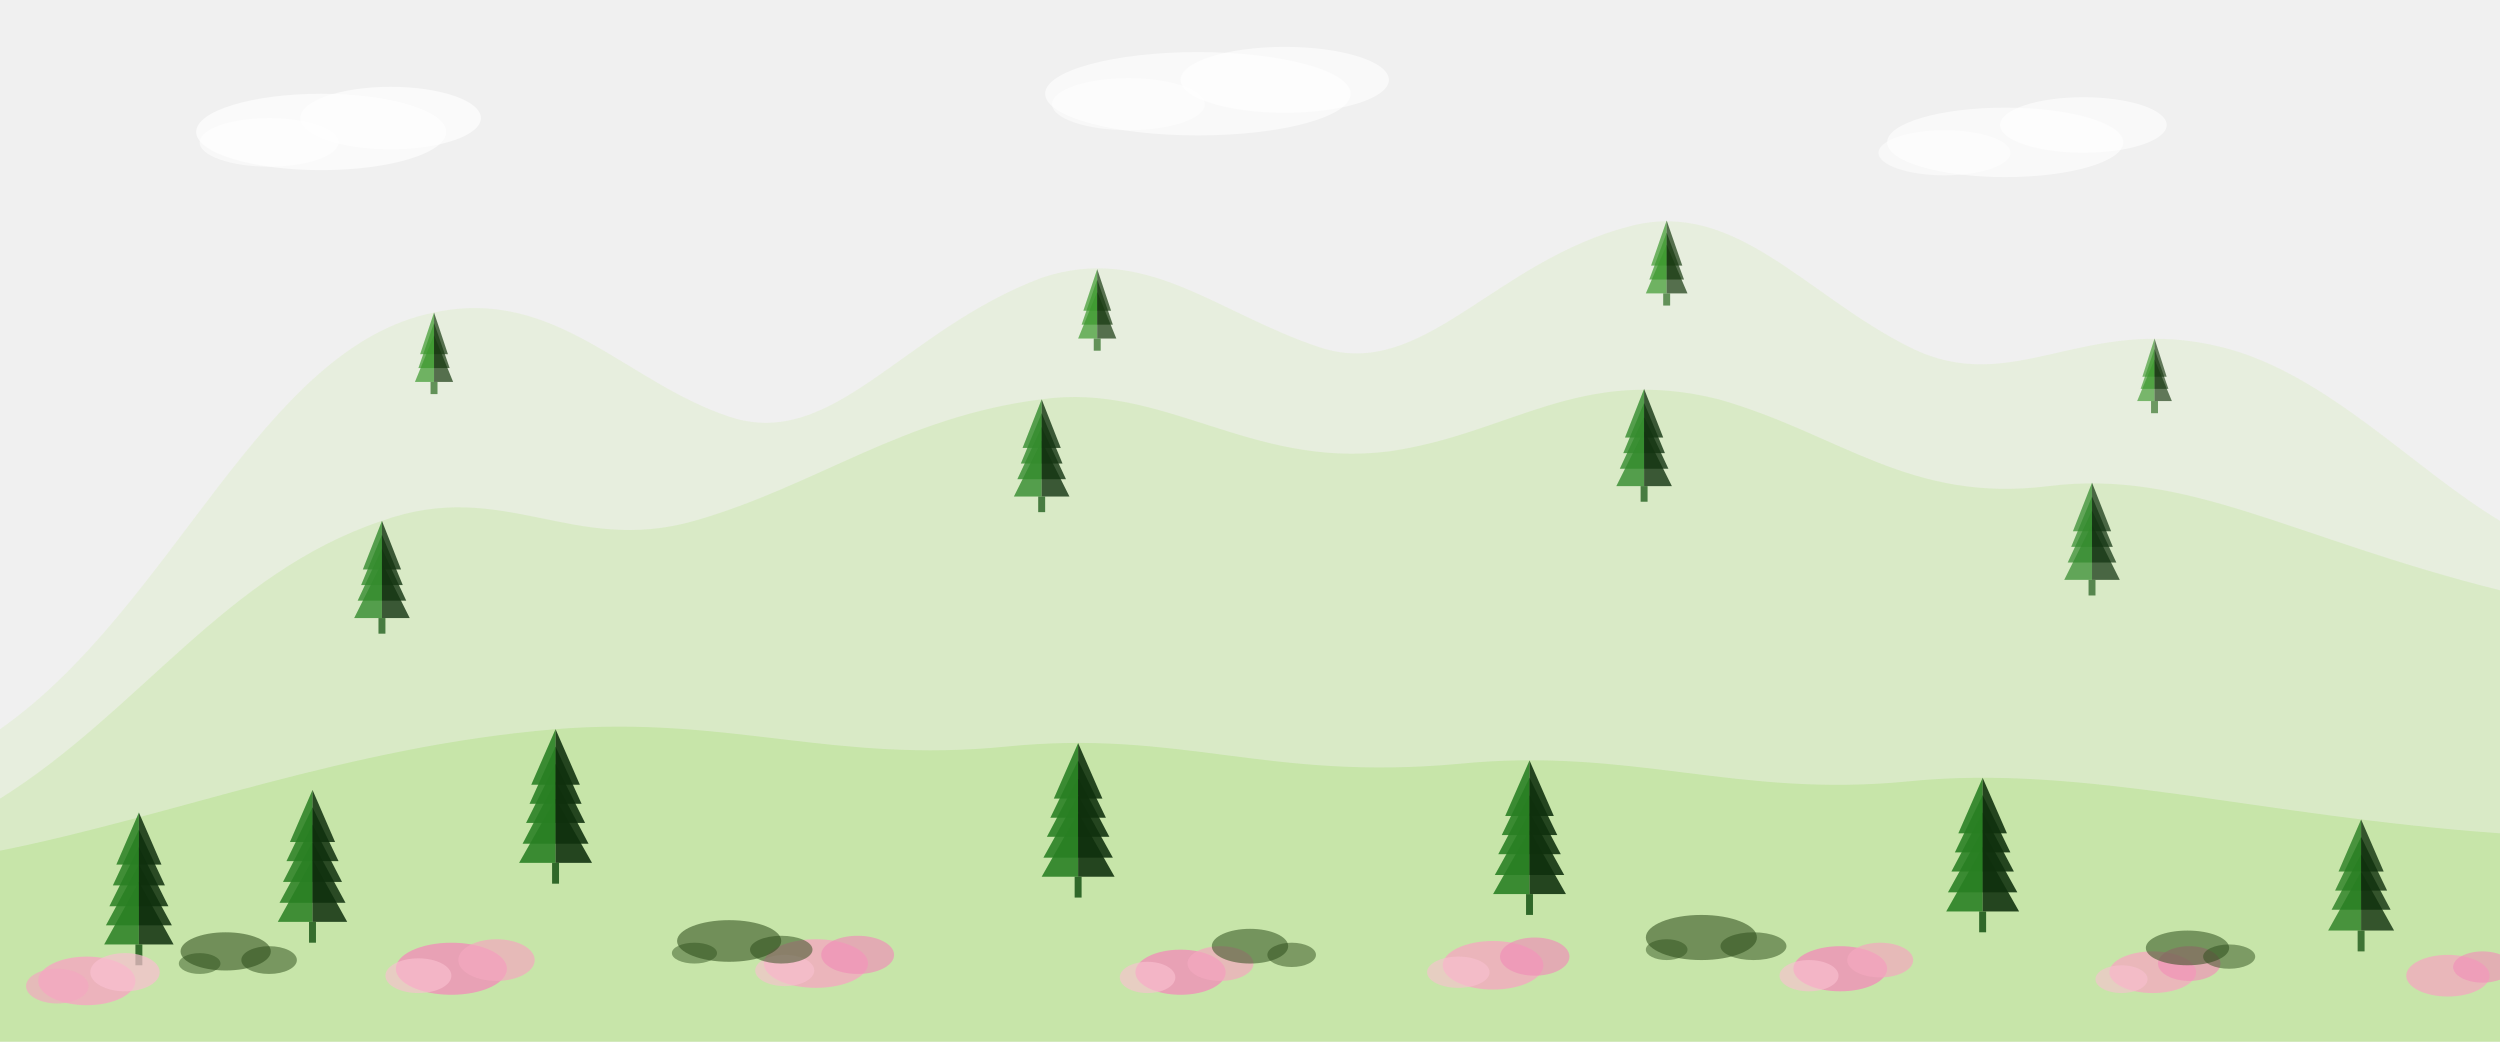
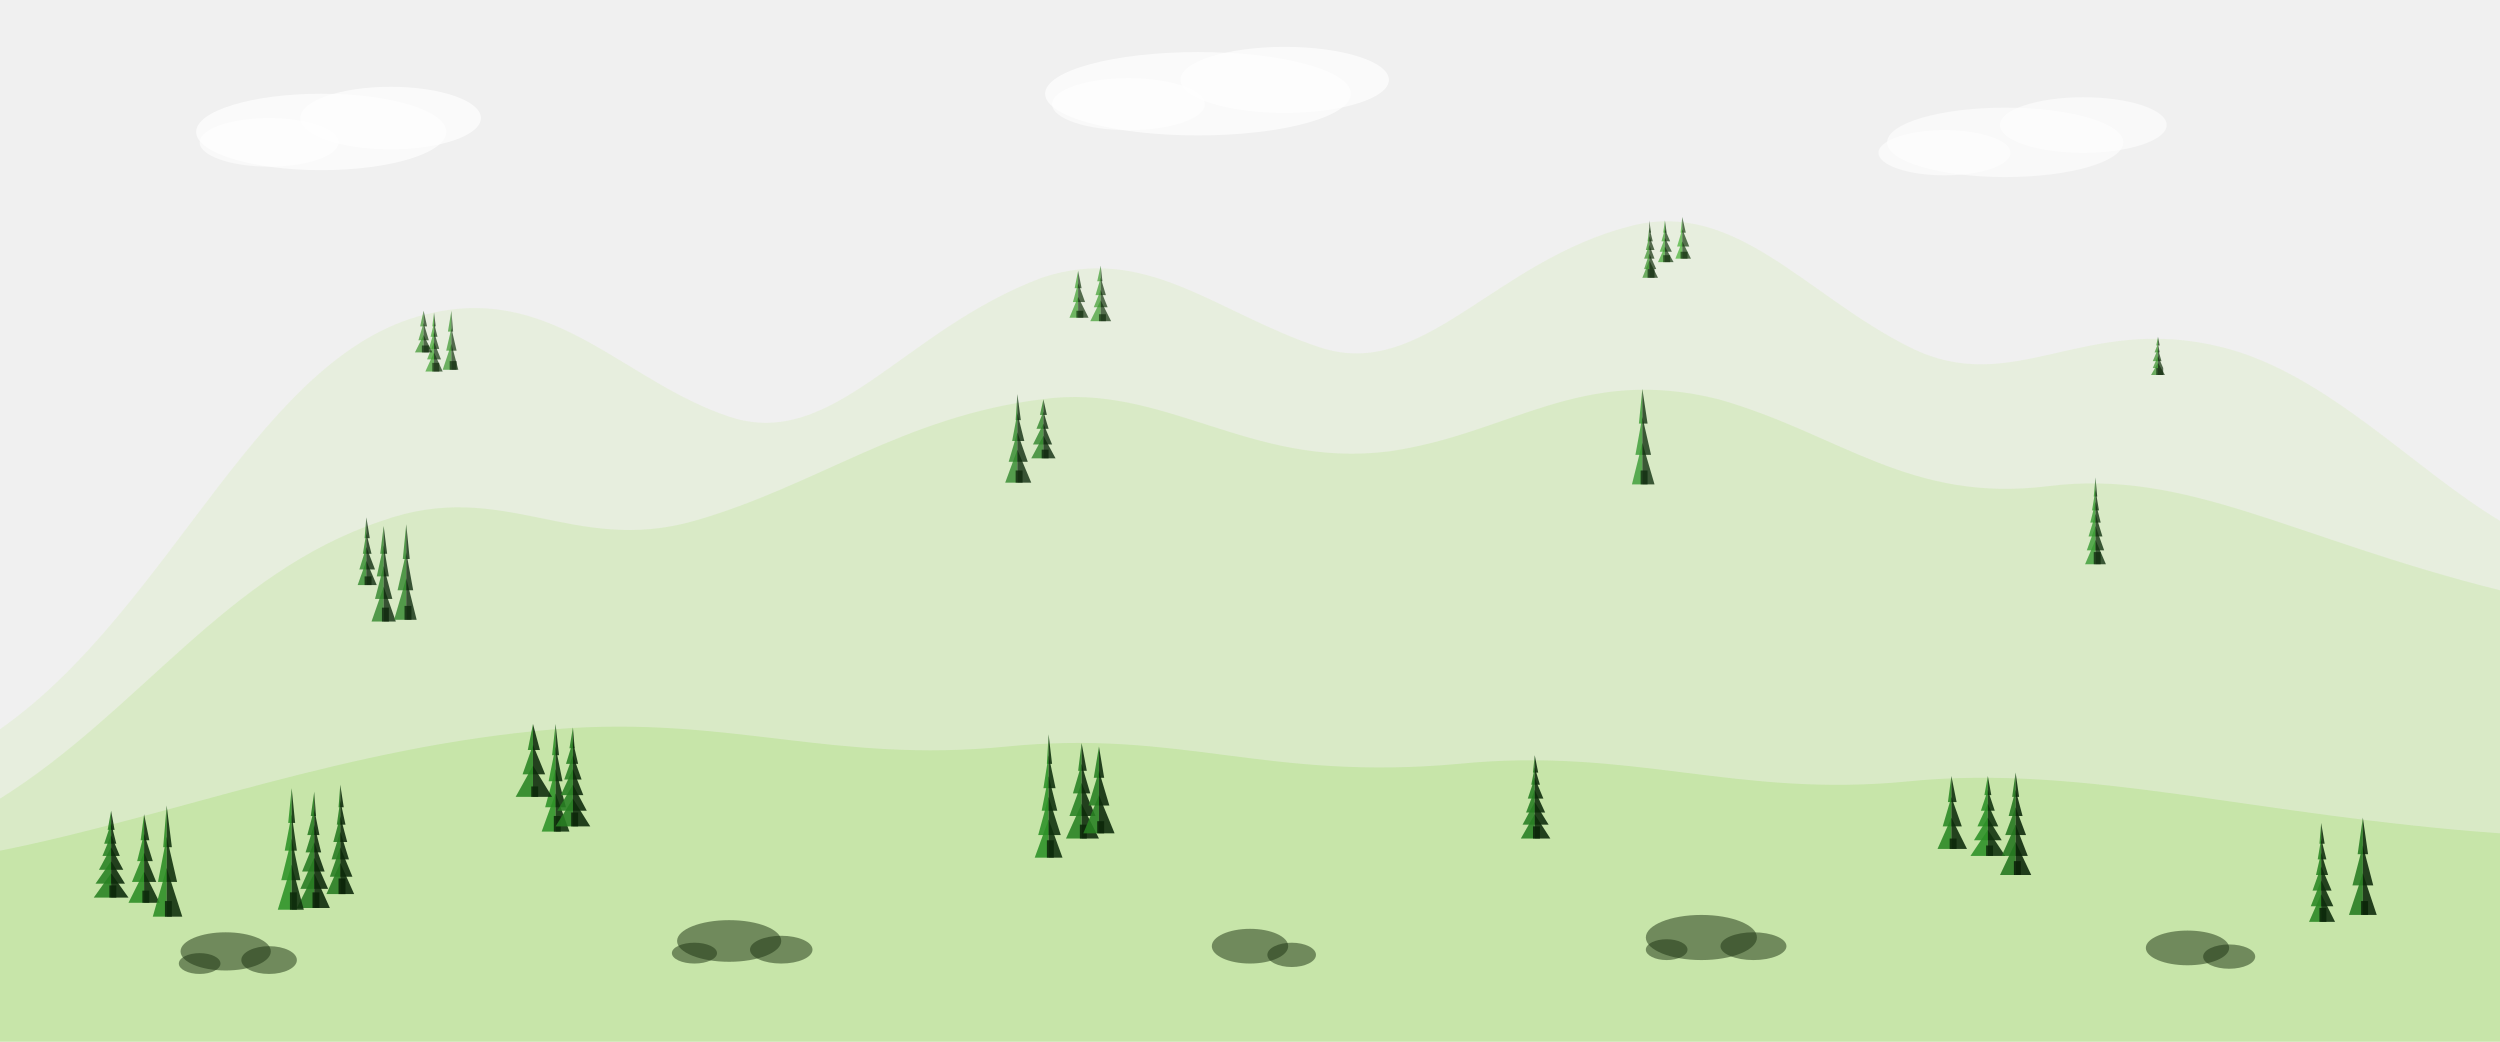
<svg xmlns="http://www.w3.org/2000/svg" viewBox="0 0 1440 600" preserveAspectRatio="xMidYMax slice">
-   <ellipse cx="185" cy="76" rx="72" ry="22" fill="white" fill-opacity="0.65" />
-   <ellipse cx="225" cy="68" rx="52" ry="18" fill="white" fill-opacity="0.65" />
-   <ellipse cx="155" cy="82" rx="40" ry="14" fill="white" fill-opacity="0.55" />
-   <ellipse cx="690" cy="54" rx="88" ry="24" fill="white" fill-opacity="0.60" />
-   <ellipse cx="740" cy="46" rx="60" ry="19" fill="white" fill-opacity="0.60" />
-   <ellipse cx="650" cy="60" rx="44" ry="15" fill="white" fill-opacity="0.50" />
-   <ellipse cx="1155" cy="82" rx="68" ry="20" fill="white" fill-opacity="0.62" />
-   <ellipse cx="1200" cy="72" rx="48" ry="16" fill="white" fill-opacity="0.62" />
-   <ellipse cx="1120" cy="88" rx="38" ry="13" fill="white" fill-opacity="0.50" />
-   <path fill="#c8e8a0" fill-opacity="0.22" d="M0,420 C100,350 150,200 250,180 C320,165 360,220 420,240        C480,260 520,190 600,160 C660,140 700,180 760,200        C820,220 860,150 940,130 C1000,115 1040,170 1100,200        C1160,230 1200,180 1280,200 C1340,215 1390,270 1440,300        L1440,600 L0,600 Z" />
-   <g fill="#2a6a20" fill-opacity="0.70">
-     <polygon points="250,180 250,204 242,204" fill="#3c992e" fill-opacity="0.70" />
-     <polygon points="250,180 250,204 258,204" fill="#173a11" fill-opacity="0.70" />
-     <polygon points="250,186 250,212 241,212" fill="#3c992e" fill-opacity="0.70" />
-     <polygon points="250,186 250,212 259,212" fill="#173a11" fill-opacity="0.70" />
-     <polygon points="250,193 250,220 239,220" fill="#3c992e" fill-opacity="0.70" />
-     <polygon points="250,193 250,220 261,220" fill="#173a11" fill-opacity="0.70" />
-     <rect x="248" y="220" width="4" height="7" />
-   </g>
-   <g fill="#2a6a20" fill-opacity="0.70">
-     <polygon points="632,155 632,179 624,179" fill="#3c992e" fill-opacity="0.70" />
-     <polygon points="632,155 632,179 640,179" fill="#173a11" fill-opacity="0.70" />
-     <polygon points="632,161 632,187 623,187" fill="#3c992e" fill-opacity="0.70" />
-     <polygon points="632,161 632,187 641,187" fill="#173a11" fill-opacity="0.70" />
-     <polygon points="632,168 632,195 621,195" fill="#3c992e" fill-opacity="0.70" />
-     <polygon points="632,168 632,195 643,195" fill="#173a11" fill-opacity="0.70" />
-     <rect x="630" y="195" width="4" height="7" />
-   </g>
-   <g fill="#2a6a20" fill-opacity="0.70">
-     <polygon points="960,127 960,153 951,153" fill="#3c992e" fill-opacity="0.70" />
-     <polygon points="960,127 960,153 969,153" fill="#173a11" fill-opacity="0.70" />
-     <polygon points="960,134 960,161 950,161" fill="#3c992e" fill-opacity="0.70" />
-     <polygon points="960,134 960,161 970,161" fill="#173a11" fill-opacity="0.70" />
-     <polygon points="960,141 960,169 948,169" fill="#3c992e" fill-opacity="0.70" />
-     <polygon points="960,141 960,169 972,169" fill="#173a11" fill-opacity="0.70" />
-     <rect x="958" y="169" width="4" height="7" />
-   </g>
-   <g fill="#2a6a20" fill-opacity="0.65">
-     <polygon points="1241,195 1241,217 1234,217" fill="#3c992e" fill-opacity="0.65" />
-     <polygon points="1241,195 1241,217 1248,217" fill="#173a11" fill-opacity="0.65" />
-     <polygon points="1241,201 1241,224 1233,224" fill="#3c992e" fill-opacity="0.65" />
-     <polygon points="1241,201 1241,224 1249,224" fill="#173a11" fill-opacity="0.65" />
-     <polygon points="1241,207 1241,231 1231,231" fill="#3c992e" fill-opacity="0.65" />
-     <polygon points="1241,207 1241,231 1251,231" fill="#173a11" fill-opacity="0.65" />
-     <rect x="1239" y="231" width="4" height="7" />
-   </g>
-   <path fill="#b0e080" fill-opacity="0.25" d="M0,460 C80,410 130,330 220,300 C290,275 330,320 400,300        C470,280 520,240 600,230 C670,220 720,270 800,260        C870,250 910,210 990,230 C1060,250 1100,290 1180,280        C1260,270 1320,310 1440,340        L1440,600 L0,600 Z" />
-   <g fill="#246020" fill-opacity="0.80">
-     <polygon points="220,300 220,328 209,328" fill="#348b2e" fill-opacity="0.80" />
-     <polygon points="220,300 220,328 231,328" fill="#133411" fill-opacity="0.80" />
-     <polygon points="220,308 220,337 208,337" fill="#348b2e" fill-opacity="0.80" />
-     <polygon points="220,308 220,337 232,337" fill="#133411" fill-opacity="0.80" />
-     <polygon points="220,316 220,346 206,346" fill="#348b2e" fill-opacity="0.80" />
-     <polygon points="220,316 220,346 234,346" fill="#133411" fill-opacity="0.80" />
-     <polygon points="220,324 220,356 204,356" fill="#348b2e" fill-opacity="0.80" />
-     <polygon points="220,324 220,356 236,356" fill="#133411" fill-opacity="0.80" />
-     <rect x="218" y="356" width="4" height="9" />
-   </g>
-   <g fill="#246020" fill-opacity="0.80">
-     <polygon points="600,230 600,258 589,258" fill="#348b2e" fill-opacity="0.80" />
-     <polygon points="600,230 600,258 611,258" fill="#133411" fill-opacity="0.80" />
-     <polygon points="600,238 600,267 588,267" fill="#348b2e" fill-opacity="0.80" />
-     <polygon points="600,238 600,267 612,267" fill="#133411" fill-opacity="0.80" />
-     <polygon points="600,246 600,276 586,276" fill="#348b2e" fill-opacity="0.80" />
-     <polygon points="600,246 600,276 614,276" fill="#133411" fill-opacity="0.80" />
-     <polygon points="600,254 600,286 584,286" fill="#348b2e" fill-opacity="0.80" />
-     <polygon points="600,254 600,286 616,286" fill="#133411" fill-opacity="0.80" />
-     <rect x="598" y="286" width="4" height="9" />
-   </g>
-   <g fill="#246020" fill-opacity="0.80">
-     <polygon points="947,224 947,252 936,252" fill="#348b2e" fill-opacity="0.80" />
-     <polygon points="947,224 947,252 958,252" fill="#133411" fill-opacity="0.80" />
-     <polygon points="947,232 947,261 935,261" fill="#348b2e" fill-opacity="0.80" />
-     <polygon points="947,232 947,261 959,261" fill="#133411" fill-opacity="0.80" />
-     <polygon points="947,240 947,270 933,270" fill="#348b2e" fill-opacity="0.80" />
-     <polygon points="947,240 947,270 961,270" fill="#133411" fill-opacity="0.80" />
-     <polygon points="947,248 947,280 931,280" fill="#348b2e" fill-opacity="0.80" />
-     <polygon points="947,248 947,280 963,280" fill="#133411" fill-opacity="0.80" />
-     <rect x="945" y="280" width="4" height="9" />
-   </g>
-   <g fill="#246020" fill-opacity="0.72">
-     <polygon points="1205,278 1205,306 1194,306" fill="#348b2e" fill-opacity="0.72" />
-     <polygon points="1205,278 1205,306 1216,306" fill="#133411" fill-opacity="0.72" />
-     <polygon points="1205,286 1205,315 1193,315" fill="#348b2e" fill-opacity="0.72" />
-     <polygon points="1205,286 1205,315 1217,315" fill="#133411" fill-opacity="0.72" />
-     <polygon points="1205,294 1205,324 1191,324" fill="#348b2e" fill-opacity="0.72" />
-     <polygon points="1205,294 1205,324 1219,324" fill="#133411" fill-opacity="0.72" />
-     <polygon points="1205,302 1205,334 1189,334" fill="#348b2e" fill-opacity="0.72" />
-     <polygon points="1205,302 1205,334 1221,334" fill="#133411" fill-opacity="0.72" />
-     <rect x="1203" y="334" width="4" height="9" />
-   </g>
-   <path fill="#98d860" fill-opacity="0.28" d="M0,490 C100,470 200,430 320,420 C420,412 480,440 580,430        C680,420 730,450 840,440 C940,430 1000,460 1100,450        C1200,440 1300,470 1440,480        L1440,600 L0,600 Z" />
-   <g fill="#1c5818" fill-opacity="0.88">
-     <polygon points="320,420 320,452 306,452" fill="#287f22" fill-opacity="0.88" />
-     <polygon points="320,420 320,452 334,452" fill="#0f300d" fill-opacity="0.88" />
-     <polygon points="320,430 320,463 305,463" fill="#287f22" fill-opacity="0.88" />
-     <polygon points="320,430 320,463 335,463" fill="#0f300d" fill-opacity="0.88" />
-     <polygon points="320,440 320,474 303,474" fill="#287f22" fill-opacity="0.88" />
-     <polygon points="320,440 320,474 337,474" fill="#0f300d" fill-opacity="0.88" />
-     <polygon points="320,450 320,486 301,486" fill="#287f22" fill-opacity="0.88" />
-     <polygon points="320,450 320,486 339,486" fill="#0f300d" fill-opacity="0.88" />
-     <polygon points="320,460 320,497 299,497" fill="#287f22" fill-opacity="0.88" />
-     <polygon points="320,460 320,497 341,497" fill="#0f300d" fill-opacity="0.88" />
-     <rect x="318" y="497" width="4" height="12" />
-   </g>
-   <g fill="#1c5818" fill-opacity="0.85">
-     <polygon points="80,468 80,498 67,498" fill="#287f22" fill-opacity="0.85" />
-     <polygon points="80,468 80,498 93,498" fill="#0f300d" fill-opacity="0.85" />
-     <polygon points="80,478 80,510 65,510" fill="#287f22" fill-opacity="0.85" />
-     <polygon points="80,478 80,510 95,510" fill="#0f300d" fill-opacity="0.85" />
-     <polygon points="80,488 80,522 63,522" fill="#287f22" fill-opacity="0.85" />
-     <polygon points="80,488 80,522 97,522" fill="#0f300d" fill-opacity="0.85" />
-     <polygon points="80,498 80,533 61,533" fill="#287f22" fill-opacity="0.85" />
-     <polygon points="80,498 80,533 99,533" fill="#0f300d" fill-opacity="0.85" />
-     <polygon points="80,508 80,544 60,544" fill="#287f22" fill-opacity="0.85" />
-     <polygon points="80,508 80,544 100,544" fill="#0f300d" fill-opacity="0.85" />
-     <rect x="78" y="544" width="4" height="12" />
-   </g>
-   <g fill="#1c5818" fill-opacity="0.85">
-     <polygon points="180,455 180,485 167,485" fill="#287f22" fill-opacity="0.85" />
-     <polygon points="180,455 180,485 193,485" fill="#0f300d" fill-opacity="0.85" />
-     <polygon points="180,465 180,496 165,496" fill="#287f22" fill-opacity="0.85" />
-     <polygon points="180,465 180,496 195,496" fill="#0f300d" fill-opacity="0.85" />
-     <polygon points="180,475 180,508 163,508" fill="#287f22" fill-opacity="0.85" />
-     <polygon points="180,475 180,508 197,508" fill="#0f300d" fill-opacity="0.85" />
-     <polygon points="180,485 180,520 161,520" fill="#287f22" fill-opacity="0.85" />
-     <polygon points="180,485 180,520 199,520" fill="#0f300d" fill-opacity="0.85" />
-     <polygon points="180,495 180,531 160,531" fill="#287f22" fill-opacity="0.85" />
-     <polygon points="180,495 180,531 200,531" fill="#0f300d" fill-opacity="0.85" />
-     <rect x="178" y="531" width="4" height="12" />
-   </g>
-   <g fill="#1c5818" fill-opacity="0.88">
-     <polygon points="621,428 621,460 607,460" fill="#287f22" fill-opacity="0.88" />
-     <polygon points="621,428 621,460 635,460" fill="#0f300d" fill-opacity="0.88" />
-     <polygon points="621,438 621,471 605,471" fill="#287f22" fill-opacity="0.88" />
-     <polygon points="621,438 621,471 637,471" fill="#0f300d" fill-opacity="0.88" />
-     <polygon points="621,448 621,482 603,482" fill="#287f22" fill-opacity="0.88" />
-     <polygon points="621,448 621,482 639,482" fill="#0f300d" fill-opacity="0.88" />
-     <polygon points="621,458 621,494 601,494" fill="#287f22" fill-opacity="0.88" />
-     <polygon points="621,458 621,494 641,494" fill="#0f300d" fill-opacity="0.88" />
-     <polygon points="621,468 621,505 600,505" fill="#287f22" fill-opacity="0.88" />
-     <polygon points="621,468 621,505 642,505" fill="#0f300d" fill-opacity="0.88" />
-     <rect x="619" y="505" width="4" height="12" />
-   </g>
-   <g fill="#1c5818" fill-opacity="0.88">
-     <polygon points="881,438 881,470 867,470" fill="#287f22" fill-opacity="0.88" />
-     <polygon points="881,438 881,470 895,470" fill="#0f300d" fill-opacity="0.88" />
-     <polygon points="881,448 881,481 865,481" fill="#287f22" fill-opacity="0.88" />
-     <polygon points="881,448 881,481 897,481" fill="#0f300d" fill-opacity="0.88" />
-     <polygon points="881,458 881,492 863,492" fill="#287f22" fill-opacity="0.88" />
-     <polygon points="881,458 881,492 899,492" fill="#0f300d" fill-opacity="0.88" />
-     <polygon points="881,468 881,504 861,504" fill="#287f22" fill-opacity="0.88" />
-     <polygon points="881,468 881,504 901,504" fill="#0f300d" fill-opacity="0.88" />
-     <polygon points="881,478 881,515 860,515" fill="#287f22" fill-opacity="0.88" />
-     <polygon points="881,478 881,515 902,515" fill="#0f300d" fill-opacity="0.88" />
-     <rect x="879" y="515" width="4" height="12" />
-   </g>
-   <g fill="#1c5818" fill-opacity="0.88">
-     <polygon points="1142,448 1142,480 1128,480" fill="#287f22" fill-opacity="0.88" />
-     <polygon points="1142,448 1142,480 1156,480" fill="#0f300d" fill-opacity="0.88" />
-     <polygon points="1142,458 1142,491 1126,491" fill="#287f22" fill-opacity="0.88" />
-     <polygon points="1142,458 1142,491 1158,491" fill="#0f300d" fill-opacity="0.88" />
-     <polygon points="1142,468 1142,502 1124,502" fill="#287f22" fill-opacity="0.88" />
-     <polygon points="1142,468 1142,502 1160,502" fill="#0f300d" fill-opacity="0.88" />
-     <polygon points="1142,478 1142,514 1122,514" fill="#287f22" fill-opacity="0.88" />
-     <polygon points="1142,478 1142,514 1162,514" fill="#0f300d" fill-opacity="0.88" />
-     <polygon points="1142,488 1142,525 1121,525" fill="#287f22" fill-opacity="0.88" />
-     <polygon points="1142,488 1142,525 1163,525" fill="#0f300d" fill-opacity="0.88" />
-     <rect x="1140" y="525" width="4" height="12" />
-   </g>
-   <g fill="#1c5818" fill-opacity="0.80">
-     <polygon points="1360,472 1360,502 1347,502" fill="#287f22" fill-opacity="0.80" />
-     <polygon points="1360,472 1360,502 1373,502" fill="#0f300d" fill-opacity="0.80" />
-     <polygon points="1360,482 1360,513 1345,513" fill="#287f22" fill-opacity="0.80" />
-     <polygon points="1360,482 1360,513 1375,513" fill="#0f300d" fill-opacity="0.80" />
-     <polygon points="1360,492 1360,524 1343,524" fill="#287f22" fill-opacity="0.80" />
-     <polygon points="1360,492 1360,524 1377,524" fill="#0f300d" fill-opacity="0.80" />
-     <polygon points="1360,502 1360,536 1341,536" fill="#287f22" fill-opacity="0.80" />
-     <polygon points="1360,502 1360,536 1379,536" fill="#0f300d" fill-opacity="0.80" />
-     <rect x="1358" y="536" width="4" height="12" />
-   </g>
-   <ellipse cx="50" cy="565" rx="28" ry="14" fill="#f4a8c0" fill-opacity="0.82" />
-   <ellipse cx="72" cy="560" rx="20" ry="11" fill="#f9c0d0" fill-opacity="0.72" />
-   <ellipse cx="33" cy="568" rx="18" ry="10" fill="#f4a8c0" fill-opacity="0.68" />
-   <ellipse cx="260" cy="558" rx="32" ry="15" fill="#f090b8" fill-opacity="0.80" />
-   <ellipse cx="286" cy="553" rx="22" ry="12" fill="#f4a8c0" fill-opacity="0.70" />
-   <ellipse cx="241" cy="562" rx="19" ry="10" fill="#f9c0d0" fill-opacity="0.65" />
-   <ellipse cx="470" cy="555" rx="30" ry="14" fill="#f4a8c0" fill-opacity="0.78" />
-   <ellipse cx="494" cy="550" rx="21" ry="11" fill="#f090b8" fill-opacity="0.68" />
-   <ellipse cx="452" cy="559" rx="17" ry="9" fill="#f9c0d0" fill-opacity="0.62" />
-   <ellipse cx="680" cy="560" rx="26" ry="13" fill="#f090b8" fill-opacity="0.80" />
-   <ellipse cx="703" cy="555" rx="19" ry="10" fill="#f4a8c0" fill-opacity="0.70" />
-   <ellipse cx="661" cy="563" rx="16" ry="9" fill="#f9c0d0" fill-opacity="0.64" />
-   <ellipse cx="860" cy="556" rx="29" ry="14" fill="#f4a8c0" fill-opacity="0.78" />
-   <ellipse cx="884" cy="551" rx="20" ry="11" fill="#f090b8" fill-opacity="0.68" />
-   <ellipse cx="840" cy="560" rx="18" ry="9" fill="#f9c0d0" fill-opacity="0.62" />
-   <ellipse cx="1060" cy="558" rx="27" ry="13" fill="#f090b8" fill-opacity="0.80" />
-   <ellipse cx="1083" cy="553" rx="19" ry="10" fill="#f4a8c0" fill-opacity="0.70" />
-   <ellipse cx="1042" cy="562" rx="17" ry="9" fill="#f9c0d0" fill-opacity="0.64" />
-   <ellipse cx="1240" cy="560" rx="25" ry="12" fill="#f4a8c0" fill-opacity="0.76" />
-   <ellipse cx="1261" cy="555" rx="18" ry="10" fill="#f090b8" fill-opacity="0.66" />
-   <ellipse cx="1222" cy="564" rx="15" ry="8" fill="#f9c0d0" fill-opacity="0.60" />
-   <ellipse cx="1410" cy="562" rx="24" ry="12" fill="#f4a8c0" fill-opacity="0.74" />
-   <ellipse cx="1430" cy="557" rx="17" ry="9" fill="#f090b8" fill-opacity="0.64" />
-   <ellipse cx="130" cy="548" rx="26" ry="11" fill="#2a4a18" fill-opacity="0.55" />
-   <ellipse cx="155" cy="553" rx="16" ry="8" fill="#2a4a18" fill-opacity="0.50" />
-   <ellipse cx="115" cy="555" rx="12" ry="6" fill="#2a4a18" fill-opacity="0.45" />
-   <ellipse cx="420" cy="542" rx="30" ry="12" fill="#2a4a18" fill-opacity="0.55" />
-   <ellipse cx="450" cy="547" rx="18" ry="8" fill="#2a4a18" fill-opacity="0.50" />
-   <ellipse cx="400" cy="549" rx="13" ry="6" fill="#2a4a18" fill-opacity="0.45" />
-   <ellipse cx="720" cy="545" rx="22" ry="10" fill="#2a4a18" fill-opacity="0.52" />
-   <ellipse cx="744" cy="550" rx="14" ry="7" fill="#2a4a18" fill-opacity="0.48" />
-   <ellipse cx="980" cy="540" rx="32" ry="13" fill="#2a4a18" fill-opacity="0.55" />
-   <ellipse cx="1010" cy="545" rx="19" ry="8" fill="#2a4a18" fill-opacity="0.50" />
-   <ellipse cx="960" cy="547" rx="12" ry="6" fill="#2a4a18" fill-opacity="0.45" />
-   <ellipse cx="1260" cy="546" rx="24" ry="10" fill="#2a4a18" fill-opacity="0.52" />
-   <ellipse cx="1284" cy="551" rx="15" ry="7" fill="#2a4a18" fill-opacity="0.47" />
+   <ellipse cx="185" cy="76" rx="72" ry="22" fill="white" fill-opacity="0.68" />
+   <ellipse cx="225" cy="68" rx="52" ry="18" fill="white" fill-opacity="0.68" />
+   <ellipse cx="155" cy="82" rx="40" ry="14" fill="white" fill-opacity="0.58" />
+   <ellipse cx="690" cy="54" rx="88" ry="24" fill="white" fill-opacity="0.68" />
+   <ellipse cx="740" cy="46" rx="60" ry="19" fill="white" fill-opacity="0.68" />
+   <ellipse cx="650" cy="60" rx="44" ry="15" fill="white" fill-opacity="0.58" />
+   <ellipse cx="1155" cy="82" rx="68" ry="20" fill="white" fill-opacity="0.58" />
+   <ellipse cx="1200" cy="72" rx="48" ry="16" fill="white" fill-opacity="0.58" />
+   <ellipse cx="1120" cy="88" rx="38" ry="13" fill="white" fill-opacity="0.58" />
+   <path fill="#c8e8a0" fill-opacity="0.22" d="M0,420 C100,350 150,200 250,180 C320,165 360,220 420,240 C480,260 520,190 600,160 C660,140 700,180 760,200 C820,220 860,150 940,130 C1000,115 1040,170 1100,200 C1160,230 1200,180 1280,200 C1340,215 1390,270 1440,300 L1440,600 L0,600 Z" />
+   <g fill="#2b6c20" fill-opacity="0.70">
+     <polygon points="250,180 250,188 249,188" fill="#40a230" fill-opacity="0.70" />
+     <polygon points="250,180 250,188 251,188" fill="#153610" fill-opacity="0.70" />
+     <polygon points="250,186 250,194 248,194" fill="#40a230" fill-opacity="0.70" />
+     <polygon points="250,186 250,194 252,194" fill="#153610" fill-opacity="0.70" />
+     <polygon points="250,191 250,201 247,201" fill="#40a230" fill-opacity="0.70" />
+     <polygon points="250,191 250,201 253,201" fill="#153610" fill-opacity="0.70" />
+     <polygon points="250,197 250,207 246,207" fill="#40a230" fill-opacity="0.70" />
+     <polygon points="250,197 250,207 254,207" fill="#153610" fill-opacity="0.70" />
+     <polygon points="250,203 250,214 245,214" fill="#40a230" fill-opacity="0.70" />
+     <polygon points="250,203 250,214 255,214" fill="#153610" fill-opacity="0.70" />
+     <rect x="249" y="209" width="4" height="5" fill="#13300e" fill-opacity="0.70" />
+   </g>
+   <g fill="#27621d" fill-opacity="0.70">
+     <polygon points="244,179 244,188 242,188" fill="#3a932b" fill-opacity="0.70" />
+     <polygon points="244,179 244,188 246,188" fill="#13310e" fill-opacity="0.70" />
+     <polygon points="244,186 244,196 241,196" fill="#3a932b" fill-opacity="0.70" />
+     <polygon points="244,186 244,196 247,196" fill="#13310e" fill-opacity="0.70" />
+     <polygon points="244,193 244,203 239,203" fill="#3a932b" fill-opacity="0.70" />
+     <polygon points="244,193 244,203 249,203" fill="#13310e" fill-opacity="0.70" />
+     <rect x="243" y="199" width="4" height="4" fill="#112c0d" fill-opacity="0.70" />
+   </g>
+   <g fill="#27641e" fill-opacity="0.70">
+     <polygon points="260,179 260,191 258,191" fill="#3a962d" fill-opacity="0.70" />
+     <polygon points="260,179 260,191 261,191" fill="#13320f" fill-opacity="0.70" />
+     <polygon points="260,189 260,202 257,202" fill="#3a962d" fill-opacity="0.70" />
+     <polygon points="260,189 260,202 263,202" fill="#13320f" fill-opacity="0.70" />
+     <polygon points="260,198 260,213 255,213" fill="#3a962d" fill-opacity="0.70" />
+     <polygon points="260,198 260,213 264,213" fill="#13320f" fill-opacity="0.70" />
+     <rect x="259" y="208" width="4" height="5" fill="#112d0d" fill-opacity="0.70" />
+   </g>
+   <g fill="#29681f" fill-opacity="0.70">
+     <polygon points="634,153 634,162 632,162" fill="#3d9c2e" fill-opacity="0.70" />
+     <polygon points="634,153 634,162 635,162" fill="#14340f" fill-opacity="0.70" />
+     <polygon points="634,160 634,170 631,170" fill="#3d9c2e" fill-opacity="0.70" />
+     <polygon points="634,160 634,170 637,170" fill="#14340f" fill-opacity="0.70" />
+     <polygon points="634,167 634,177 630,177" fill="#3d9c2e" fill-opacity="0.70" />
+     <polygon points="634,167 634,177 638,177" fill="#14340f" fill-opacity="0.70" />
+     <polygon points="634,173 634,185 628,185" fill="#3d9c2e" fill-opacity="0.70" />
+     <polygon points="634,173 634,185 640,185" fill="#14340f" fill-opacity="0.70" />
+     <rect x="633" y="181" width="4" height="4" fill="#122e0d" fill-opacity="0.70" />
+   </g>
+   <g fill="#29691f" fill-opacity="0.70">
+     <polygon points="621,156 621,166 619,166" fill="#3d9d2e" fill-opacity="0.70" />
+     <polygon points="621,156 621,166 623,166" fill="#14340f" fill-opacity="0.70" />
+     <polygon points="621,163 621,174 618,174" fill="#3d9d2e" fill-opacity="0.70" />
+     <polygon points="621,163 621,174 625,174" fill="#14340f" fill-opacity="0.70" />
+     <polygon points="621,171 621,183 616,183" fill="#3d9d2e" fill-opacity="0.70" />
+     <polygon points="621,171 621,183 627,183" fill="#14340f" fill-opacity="0.70" />
+     <rect x="620" y="179" width="4" height="4" fill="#122f0d" fill-opacity="0.70" />
+   </g>
+   <g fill="#2b6e21" fill-opacity="0.70">
+     <polygon points="959,127 959,134 958,134" fill="#40a531" fill-opacity="0.70" />
+     <polygon points="959,127 959,134 960,134" fill="#153710" fill-opacity="0.70" />
+     <polygon points="959,132 959,139 957,139" fill="#40a531" fill-opacity="0.70" />
+     <polygon points="959,132 959,139 962,139" fill="#153710" fill-opacity="0.70" />
+     <polygon points="959,137 959,145 956,145" fill="#40a531" fill-opacity="0.70" />
+     <polygon points="959,137 959,145 963,145" fill="#153710" fill-opacity="0.70" />
+     <polygon points="959,142 959,151 955,151" fill="#40a531" fill-opacity="0.70" />
+     <polygon points="959,142 959,151 964,151" fill="#153710" fill-opacity="0.70" />
+     <rect x="958" y="147" width="4" height="4" fill="#13310e" fill-opacity="0.70" />
+   </g>
+   <g fill="#26601d" fill-opacity="0.70">
+     <polygon points="950,127 950,134 950,134" fill="#39902b" fill-opacity="0.70" />
+     <polygon points="950,127 950,134 951,134" fill="#13300e" fill-opacity="0.70" />
+     <polygon points="950,131 950,139 949,139" fill="#39902b" fill-opacity="0.70" />
+     <polygon points="950,131 950,139 952,139" fill="#13300e" fill-opacity="0.70" />
+     <polygon points="950,136 950,144 948,144" fill="#39902b" fill-opacity="0.70" />
+     <polygon points="950,136 950,144 953,144" fill="#13300e" fill-opacity="0.70" />
+     <polygon points="950,141 950,149 947,149" fill="#39902b" fill-opacity="0.70" />
+     <polygon points="950,141 950,149 953,149" fill="#13300e" fill-opacity="0.70" />
+     <polygon points="950,146 950,155 947,155" fill="#39902b" fill-opacity="0.70" />
+     <polygon points="950,146 950,155 954,155" fill="#13300e" fill-opacity="0.70" />
+     <polygon points="950,150 950,160 946,160" fill="#39902b" fill-opacity="0.70" />
+     <polygon points="950,150 950,160 955,160" fill="#13300e" fill-opacity="0.70" />
+     <rect x="949" y="155" width="4" height="5" fill="#112b0d" fill-opacity="0.70" />
+   </g>
+   <g fill="#2e7623" fill-opacity="0.70">
+     <polygon points="969,125 969,134 968,134" fill="#45b134" fill-opacity="0.70" />
+     <polygon points="969,125 969,134 971,134" fill="#173b11" fill-opacity="0.70" />
+     <polygon points="969,132 969,142 966,142" fill="#45b134" fill-opacity="0.70" />
+     <polygon points="969,132 969,142 973,142" fill="#173b11" fill-opacity="0.70" />
+     <polygon points="969,139 969,149 965,149" fill="#45b134" fill-opacity="0.70" />
+     <polygon points="969,139 969,149 974,149" fill="#173b11" fill-opacity="0.70" />
+     <rect x="968" y="145" width="4" height="4" fill="#14350f" fill-opacity="0.70" />
+   </g>
+   <g fill="#255e1c" fill-opacity="0.70">
+     <polygon points="1243,194 1243,199 1242,199" fill="#378d2a" fill-opacity="0.70" />
+     <polygon points="1243,194 1243,199 1244,199" fill="#122f0e" fill-opacity="0.70" />
+     <polygon points="1243,198 1243,203 1241,203" fill="#378d2a" fill-opacity="0.70" />
+     <polygon points="1243,198 1243,203 1244,203" fill="#122f0e" fill-opacity="0.70" />
+     <polygon points="1243,201 1243,208 1240,208" fill="#378d2a" fill-opacity="0.70" />
+     <polygon points="1243,201 1243,208 1245,208" fill="#122f0e" fill-opacity="0.70" />
+     <polygon points="1243,205 1243,212 1240,212" fill="#378d2a" fill-opacity="0.70" />
+     <polygon points="1243,205 1243,212 1246,212" fill="#122f0e" fill-opacity="0.70" />
+     <polygon points="1243,209 1243,216 1239,216" fill="#378d2a" fill-opacity="0.70" />
+     <polygon points="1243,209 1243,216 1247,216" fill="#122f0e" fill-opacity="0.70" />
+     <rect x="1242" y="212" width="4" height="4" fill="#102a0c" fill-opacity="0.70" />
+   </g>
+   <path fill="#b0e080" fill-opacity="0.25" d="M0,460 C80,410 130,330 220,300 C290,275 330,320 400,300 C470,280 520,240 600,230 C670,220 720,270 800,260 C870,250 910,210 990,230 C1060,250 1100,290 1180,280 C1260,270 1320,310 1440,340 L1440,600 L0,600 Z" />
+   <g fill="#21581d" fill-opacity="0.80">
+     <polygon points="221,303 221,319 219,319" fill="#31842b" fill-opacity="0.80" />
+     <polygon points="221,303 221,319 223,319" fill="#102c0e" fill-opacity="0.80" />
+     <polygon points="221,314 221,332 217,332" fill="#31842b" fill-opacity="0.80" />
+     <polygon points="221,314 221,332 224,332" fill="#102c0e" fill-opacity="0.80" />
+     <polygon points="221,326 221,345 216,345" fill="#31842b" fill-opacity="0.80" />
+     <polygon points="221,326 221,345 226,345" fill="#102c0e" fill-opacity="0.80" />
+     <polygon points="221,338 221,358 214,358" fill="#31842b" fill-opacity="0.80" />
+     <polygon points="221,338 221,358 228,358" fill="#102c0e" fill-opacity="0.80" />
+     <rect x="220" y="350" width="4" height="8" fill="#0e270d" fill-opacity="0.80" />
+   </g>
+   <g fill="#225c1e" fill-opacity="0.80">
+     <polygon points="211,298 211,310 210,310" fill="#338a2d" fill-opacity="0.80" />
+     <polygon points="211,298 211,310 213,310" fill="#112e0f" fill-opacity="0.80" />
+     <polygon points="211,307 211,319 209,319" fill="#338a2d" fill-opacity="0.80" />
+     <polygon points="211,307 211,319 214,319" fill="#112e0f" fill-opacity="0.80" />
+     <polygon points="211,315 211,328 207,328" fill="#338a2d" fill-opacity="0.80" />
+     <polygon points="211,315 211,328 216,328" fill="#112e0f" fill-opacity="0.80" />
+     <polygon points="211,323 211,337 206,337" fill="#338a2d" fill-opacity="0.80" />
+     <polygon points="211,323 211,337 217,337" fill="#112e0f" fill-opacity="0.80" />
+     <rect x="210" y="332" width="4" height="5" fill="#0f290d" fill-opacity="0.80" />
+   </g>
+   <g fill="#21591d" fill-opacity="0.80">
+     <polygon points="234,302 234,322 232,322" fill="#31852b" fill-opacity="0.80" />
+     <polygon points="234,302 234,322 236,322" fill="#102c0e" fill-opacity="0.80" />
+     <polygon points="234,318 234,340 229,340" fill="#31852b" fill-opacity="0.80" />
+     <polygon points="234,318 234,340 238,340" fill="#102c0e" fill-opacity="0.80" />
+     <polygon points="234,333 234,357 227,357" fill="#31852b" fill-opacity="0.80" />
+     <polygon points="234,333 234,357 240,357" fill="#102c0e" fill-opacity="0.80" />
+     <rect x="233" y="349" width="4" height="8" fill="#0e280d" fill-opacity="0.80" />
+   </g>
+   <g fill="#21581d" fill-opacity="0.80">
+     <polygon points="601,230 601,239 599,239" fill="#31842b" fill-opacity="0.80" />
+     <polygon points="601,230 601,239 603,239" fill="#102c0e" fill-opacity="0.80" />
+     <polygon points="601,237 601,247 597,247" fill="#31842b" fill-opacity="0.80" />
+     <polygon points="601,237 601,247 604,247" fill="#102c0e" fill-opacity="0.80" />
+     <polygon points="601,244 601,256 595,256" fill="#31842b" fill-opacity="0.80" />
+     <polygon points="601,244 601,256 606,256" fill="#102c0e" fill-opacity="0.80" />
+     <polygon points="601,251 601,264 594,264" fill="#31842b" fill-opacity="0.80" />
+     <polygon points="601,251 601,264 608,264" fill="#102c0e" fill-opacity="0.80" />
+     <rect x="600" y="259" width="4" height="5" fill="#0e270d" fill-opacity="0.80" />
+   </g>
+   <g fill="#225b1e" fill-opacity="0.80">
+     <polygon points="586,227 586,242 585,242" fill="#33882d" fill-opacity="0.80" />
+     <polygon points="586,227 586,242 588,242" fill="#112d0f" fill-opacity="0.80" />
+     <polygon points="586,238 586,254 583,254" fill="#33882d" fill-opacity="0.80" />
+     <polygon points="586,238 586,254 590,254" fill="#112d0f" fill-opacity="0.80" />
+     <polygon points="586,249 586,266 581,266" fill="#33882d" fill-opacity="0.80" />
+     <polygon points="586,249 586,266 592,266" fill="#112d0f" fill-opacity="0.80" />
+     <polygon points="586,259 586,278 579,278" fill="#33882d" fill-opacity="0.80" />
+     <polygon points="586,259 586,278 594,278" fill="#112d0f" fill-opacity="0.80" />
+     <rect x="585" y="271" width="4" height="7" fill="#0f280d" fill-opacity="0.80" />
+   </g>
+   <g fill="#266722" fill-opacity="0.80">
+     <polygon points="946,224 946,244 944,244" fill="#399a33" fill-opacity="0.80" />
+     <polygon points="946,224 946,244 949,244" fill="#133311" fill-opacity="0.80" />
+     <polygon points="946,240 946,262 942,262" fill="#399a33" fill-opacity="0.80" />
+     <polygon points="946,240 946,262 951,262" fill="#133311" fill-opacity="0.80" />
+     <polygon points="946,255 946,279 940,279" fill="#399a33" fill-opacity="0.80" />
+     <polygon points="946,255 946,279 953,279" fill="#133311" fill-opacity="0.80" />
+     <rect x="945" y="271" width="4" height="8" fill="#112e0f" fill-opacity="0.80" />
+   </g>
+   <g fill="#266722" fill-opacity="0.80">
+     <polygon points="1207,275 1207,286 1206,286" fill="#399a33" fill-opacity="0.80" />
+     <polygon points="1207,275 1207,286 1208,286" fill="#133311" fill-opacity="0.80" />
+     <polygon points="1207,282 1207,294 1205,294" fill="#399a33" fill-opacity="0.80" />
+     <polygon points="1207,282 1207,294 1209,294" fill="#133311" fill-opacity="0.80" />
+     <polygon points="1207,289 1207,301 1204,301" fill="#399a33" fill-opacity="0.80" />
+     <polygon points="1207,289 1207,301 1210,301" fill="#133311" fill-opacity="0.80" />
+     <polygon points="1207,296 1207,309 1203,309" fill="#399a33" fill-opacity="0.80" />
+     <polygon points="1207,296 1207,309 1211,309" fill="#133311" fill-opacity="0.80" />
+     <polygon points="1207,303 1207,317 1202,317" fill="#399a33" fill-opacity="0.80" />
+     <polygon points="1207,303 1207,317 1212,317" fill="#133311" fill-opacity="0.80" />
+     <polygon points="1207,311 1207,325 1201,325" fill="#399a33" fill-opacity="0.80" />
+     <polygon points="1207,311 1207,325 1213,325" fill="#133311" fill-opacity="0.80" />
+     <rect x="1206" y="318" width="4" height="7" fill="#112e0f" fill-opacity="0.80" />
+   </g>
+   <path fill="#98d860" fill-opacity="0.28" d="M0,490 C100,470 200,430 320,420 C420,412 480,440 580,430 C680,420 730,450 840,440 C940,430 1000,460 1100,450 C1200,440 1300,470 1440,480 L1440,600 L0,600 Z" />
+   <g fill="#1e5e19" fill-opacity="0.88">
+     <polygon points="83,469 83,484 81,484" fill="#2d8d25" fill-opacity="0.88" />
+     <polygon points="83,469 83,484 86,484" fill="#0f2f0c" fill-opacity="0.88" />
+     <polygon points="83,480 83,496 79,496" fill="#2d8d25" fill-opacity="0.88" />
+     <polygon points="83,480 83,496 88,496" fill="#0f2f0c" fill-opacity="0.88" />
+     <polygon points="83,491 83,508 76,508" fill="#2d8d25" fill-opacity="0.88" />
+     <polygon points="83,491 83,508 90,508" fill="#0f2f0c" fill-opacity="0.88" />
+     <polygon points="83,502 83,520 74,520" fill="#2d8d25" fill-opacity="0.88" />
+     <polygon points="83,502 83,520 92,520" fill="#0f2f0c" fill-opacity="0.88" />
+     <rect x="82" y="513" width="4" height="7" fill="#0d2a0b" fill-opacity="0.88" />
+   </g>
+   <g fill="#1b5717" fill-opacity="0.88">
+     <polygon points="64,467 64,478 62,478" fill="#288222" fill-opacity="0.88" />
+     <polygon points="64,467 64,478 66,478" fill="#0d2b0b" fill-opacity="0.88" />
+     <polygon points="64,474 64,486 60,486" fill="#288222" fill-opacity="0.88" />
+     <polygon points="64,474 64,486 67,486" fill="#0d2b0b" fill-opacity="0.88" />
+     <polygon points="64,481 64,493 59,493" fill="#288222" fill-opacity="0.88" />
+     <polygon points="64,481 64,493 69,493" fill="#0d2b0b" fill-opacity="0.88" />
+     <polygon points="64,488 64,501 57,501" fill="#288222" fill-opacity="0.88" />
+     <polygon points="64,488 64,501 71,501" fill="#0d2b0b" fill-opacity="0.88" />
+     <polygon points="64,496 64,509 55,509" fill="#288222" fill-opacity="0.88" />
+     <polygon points="64,496 64,509 72,509" fill="#0d2b0b" fill-opacity="0.88" />
+     <polygon points="64,503 64,517 54,517" fill="#288222" fill-opacity="0.88" />
+     <polygon points="64,503 64,517 74,517" fill="#0d2b0b" fill-opacity="0.88" />
+     <rect x="63" y="510" width="4" height="7" fill="#0c270a" fill-opacity="0.88" />
+   </g>
+   <g fill="#1e5e19" fill-opacity="0.88">
+     <polygon points="96,464 96,488 94,488" fill="#2d8d25" fill-opacity="0.88" />
+     <polygon points="96,464 96,488 99,488" fill="#0f2f0c" fill-opacity="0.88" />
+     <polygon points="96,482 96,508 91,508" fill="#2d8d25" fill-opacity="0.88" />
+     <polygon points="96,482 96,508 102,508" fill="#0f2f0c" fill-opacity="0.88" />
+     <polygon points="96,500 96,528 88,528" fill="#2d8d25" fill-opacity="0.88" />
+     <polygon points="96,500 96,528 105,528" fill="#0f2f0c" fill-opacity="0.88" />
+     <rect x="95" y="519" width="4" height="9" fill="#0d2a0b" fill-opacity="0.88" />
+   </g>
+   <g fill="#1a5216" fill-opacity="0.88">
+     <polygon points="181,456 181,470 179,470" fill="#277b21" fill-opacity="0.88" />
+     <polygon points="181,456 181,470 182,470" fill="#0d290b" fill-opacity="0.88" />
+     <polygon points="181,466 181,481 177,481" fill="#277b21" fill-opacity="0.88" />
+     <polygon points="181,466 181,481 184,481" fill="#0d290b" fill-opacity="0.88" />
+     <polygon points="181,475 181,491 176,491" fill="#277b21" fill-opacity="0.88" />
+     <polygon points="181,475 181,491 185,491" fill="#0d290b" fill-opacity="0.88" />
+     <polygon points="181,485 181,502 174,502" fill="#277b21" fill-opacity="0.88" />
+     <polygon points="181,485 181,502 187,502" fill="#0d290b" fill-opacity="0.88" />
+     <polygon points="181,494 181,512 173,512" fill="#277b21" fill-opacity="0.88" />
+     <polygon points="181,494 181,512 189,512" fill="#0d290b" fill-opacity="0.88" />
+     <polygon points="181,503 181,523 171,523" fill="#277b21" fill-opacity="0.88" />
+     <polygon points="181,503 181,523 190,523" fill="#0d290b" fill-opacity="0.88" />
+     <rect x="180" y="514" width="4" height="9" fill="#0b2409" fill-opacity="0.88" />
+   </g>
+   <g fill="#1f621a" fill-opacity="0.88">
+     <polygon points="168,454 168,474 166,474" fill="#2e9327" fill-opacity="0.88" />
+     <polygon points="168,454 168,474 170,474" fill="#0f310d" fill-opacity="0.88" />
+     <polygon points="168,469 168,490 164,490" fill="#2e9327" fill-opacity="0.88" />
+     <polygon points="168,469 168,490 171,490" fill="#0f310d" fill-opacity="0.88" />
+     <polygon points="168,483 168,507 162,507" fill="#2e9327" fill-opacity="0.88" />
+     <polygon points="168,483 168,507 173,507" fill="#0f310d" fill-opacity="0.88" />
+     <polygon points="168,498 168,524 160,524" fill="#2e9327" fill-opacity="0.88" />
+     <polygon points="168,498 168,524 175,524" fill="#0f310d" fill-opacity="0.88" />
+     <rect x="167" y="514" width="4" height="10" fill="#0d2c0b" fill-opacity="0.88" />
+   </g>
+   <g fill="#1a5216" fill-opacity="0.88">
+     <polygon points="196,452 196,465 195,465" fill="#277b21" fill-opacity="0.88" />
+     <polygon points="196,452 196,465 198,465" fill="#0d290b" fill-opacity="0.88" />
+     <polygon points="196,461 196,475 194,475" fill="#277b21" fill-opacity="0.88" />
+     <polygon points="196,461 196,475 199,475" fill="#0d290b" fill-opacity="0.88" />
+     <polygon points="196,470 196,485 192,485" fill="#277b21" fill-opacity="0.88" />
+     <polygon points="196,470 196,485 200,485" fill="#0d290b" fill-opacity="0.88" />
+     <polygon points="196,479 196,495 191,495" fill="#277b21" fill-opacity="0.88" />
+     <polygon points="196,479 196,495 201,495" fill="#0d290b" fill-opacity="0.88" />
+     <polygon points="196,488 196,505 190,505" fill="#277b21" fill-opacity="0.88" />
+     <polygon points="196,488 196,505 203,505" fill="#0d290b" fill-opacity="0.88" />
+     <polygon points="196,497 196,515 188,515" fill="#277b21" fill-opacity="0.88" />
+     <polygon points="196,497 196,515 204,515" fill="#0d290b" fill-opacity="0.88" />
+     <rect x="195" y="506" width="4" height="9" fill="#0b2409" fill-opacity="0.88" />
+   </g>
+   <g fill="#1f621a" fill-opacity="0.88">
+     <polygon points="320,417 320,435 318,435" fill="#2e9327" fill-opacity="0.88" />
+     <polygon points="320,417 320,435 322,435" fill="#0f310d" fill-opacity="0.88" />
+     <polygon points="320,430 320,450 316,450" fill="#2e9327" fill-opacity="0.88" />
+     <polygon points="320,430 320,450 324,450" fill="#0f310d" fill-opacity="0.88" />
+     <polygon points="320,443 320,465 314,465" fill="#2e9327" fill-opacity="0.88" />
+     <polygon points="320,443 320,465 326,465" fill="#0f310d" fill-opacity="0.88" />
+     <polygon points="320,457 320,479 312,479" fill="#2e9327" fill-opacity="0.88" />
+     <polygon points="320,457 320,479 328,479" fill="#0f310d" fill-opacity="0.88" />
+     <rect x="319" y="470" width="4" height="9" fill="#0d2c0b" fill-opacity="0.88" />
+   </g>
+   <g fill="#1c5918" fill-opacity="0.88">
+     <polygon points="307,417 307,432 304,432" fill="#2a8524" fill-opacity="0.88" />
+     <polygon points="307,417 307,432 311,432" fill="#0e2c0c" fill-opacity="0.88" />
+     <polygon points="307,429 307,446 301,446" fill="#2a8524" fill-opacity="0.88" />
+     <polygon points="307,429 307,446 314,446" fill="#0e2c0c" fill-opacity="0.88" />
+     <polygon points="307,441 307,459 297,459" fill="#2a8524" fill-opacity="0.88" />
+     <polygon points="307,441 307,459 318,459" fill="#0e2c0c" fill-opacity="0.88" />
+     <rect x="306" y="453" width="4" height="6" fill="#0c280a" fill-opacity="0.88" />
+   </g>
+   <g fill="#1b5517" fill-opacity="0.88">
+     <polygon points="330,419 330,431 328,431" fill="#287f22" fill-opacity="0.88" />
+     <polygon points="330,419 330,431 331,431" fill="#0d2a0b" fill-opacity="0.88" />
+     <polygon points="330,427 330,440 326,440" fill="#287f22" fill-opacity="0.88" />
+     <polygon points="330,427 330,440 333,440" fill="#0d2a0b" fill-opacity="0.88" />
+     <polygon points="330,435 330,449 325,449" fill="#287f22" fill-opacity="0.88" />
+     <polygon points="330,435 330,449 335,449" fill="#0d2a0b" fill-opacity="0.88" />
+     <polygon points="330,443 330,458 323,458" fill="#287f22" fill-opacity="0.88" />
+     <polygon points="330,443 330,458 336,458" fill="#0d2a0b" fill-opacity="0.88" />
+     <polygon points="330,452 330,467 321,467" fill="#287f22" fill-opacity="0.88" />
+     <polygon points="330,452 330,467 338,467" fill="#0d2a0b" fill-opacity="0.88" />
+     <polygon points="330,460 330,476 320,476" fill="#287f22" fill-opacity="0.88" />
+     <polygon points="330,460 330,476 340,476" fill="#0d2a0b" fill-opacity="0.88" />
+     <rect x="329" y="468" width="4" height="8" fill="#0c260a" fill-opacity="0.88" />
+   </g>
+   <g fill="#1b5717" fill-opacity="0.88">
+     <polygon points="623,428 623,444 621,444" fill="#288222" fill-opacity="0.88" />
+     <polygon points="623,428 623,444 626,444" fill="#0d2b0b" fill-opacity="0.88" />
+     <polygon points="623,440 623,457 618,457" fill="#288222" fill-opacity="0.88" />
+     <polygon points="623,440 623,457 628,457" fill="#0d2b0b" fill-opacity="0.88" />
+     <polygon points="623,451 623,470 616,470" fill="#288222" fill-opacity="0.88" />
+     <polygon points="623,451 623,470 631,470" fill="#0d2b0b" fill-opacity="0.88" />
+     <polygon points="623,463 623,483 614,483" fill="#288222" fill-opacity="0.88" />
+     <polygon points="623,463 623,483 633,483" fill="#0d2b0b" fill-opacity="0.88" />
+     <rect x="622" y="475" width="4" height="8" fill="#0c270a" fill-opacity="0.88" />
+   </g>
+   <g fill="#1e611a" fill-opacity="0.88">
+     <polygon points="604,423 604,440 603,440" fill="#2d9127" fill-opacity="0.88" />
+     <polygon points="604,423 604,440 606,440" fill="#0f300d" fill-opacity="0.88" />
+     <polygon points="604,435 604,454 601,454" fill="#2d9127" fill-opacity="0.88" />
+     <polygon points="604,435 604,454 608,454" fill="#0f300d" fill-opacity="0.88" />
+     <polygon points="604,447 604,467 600,467" fill="#2d9127" fill-opacity="0.88" />
+     <polygon points="604,447 604,467 609,467" fill="#0f300d" fill-opacity="0.88" />
+     <polygon points="604,459 604,481 598,481" fill="#2d9127" fill-opacity="0.88" />
+     <polygon points="604,459 604,481 611,481" fill="#0f300d" fill-opacity="0.88" />
+     <polygon points="604,472 604,494 596,494" fill="#2d9127" fill-opacity="0.88" />
+     <polygon points="604,472 604,494 612,494" fill="#0f300d" fill-opacity="0.88" />
+     <rect x="603" y="484" width="4" height="10" fill="#0d2b0b" fill-opacity="0.88" />
+   </g>
+   <g fill="#1b5617" fill-opacity="0.88">
+     <polygon points="633,430 633,448 630,448" fill="#288122" fill-opacity="0.88" />
+     <polygon points="633,430 633,448 636,448" fill="#0d2b0b" fill-opacity="0.88" />
+     <polygon points="633,444 633,464 627,464" fill="#288122" fill-opacity="0.88" />
+     <polygon points="633,444 633,464 639,464" fill="#0d2b0b" fill-opacity="0.88" />
+     <polygon points="633,458 633,480 624,480" fill="#288122" fill-opacity="0.88" />
+     <polygon points="633,458 633,480 642,480" fill="#0d2b0b" fill-opacity="0.88" />
+     <rect x="632" y="473" width="4" height="7" fill="#0c260a" fill-opacity="0.88" />
+   </g>
+   <g fill="#1a5417" fill-opacity="0.88">
+     <polygon points="884,435 884,445 883,445" fill="#277e22" fill-opacity="0.88" />
+     <polygon points="884,435 884,445 886,445" fill="#0d2a0b" fill-opacity="0.88" />
+     <polygon points="884,442 884,452 882,452" fill="#277e22" fill-opacity="0.88" />
+     <polygon points="884,442 884,452 887,452" fill="#0d2a0b" fill-opacity="0.88" />
+     <polygon points="884,448 884,460 880,460" fill="#277e22" fill-opacity="0.88" />
+     <polygon points="884,448 884,460 889,460" fill="#0d2a0b" fill-opacity="0.88" />
+     <polygon points="884,455 884,468 879,468" fill="#277e22" fill-opacity="0.88" />
+     <polygon points="884,455 884,468 890,468" fill="#0d2a0b" fill-opacity="0.88" />
+     <polygon points="884,462 884,475 877,475" fill="#277e22" fill-opacity="0.88" />
+     <polygon points="884,462 884,475 892,475" fill="#0d2a0b" fill-opacity="0.88" />
+     <polygon points="884,469 884,483 876,483" fill="#277e22" fill-opacity="0.88" />
+     <polygon points="884,469 884,483 893,483" fill="#0d2a0b" fill-opacity="0.88" />
+     <rect x="883" y="476" width="4" height="7" fill="#0b250a" fill-opacity="0.88" />
+   </g>
+   <g fill="#1e601a" fill-opacity="0.88">
+     <polygon points="1145,447 1145,458 1143,458" fill="#2d9027" fill-opacity="0.88" />
+     <polygon points="1145,447 1145,458 1147,458" fill="#0f300d" fill-opacity="0.88" />
+     <polygon points="1145,455 1145,467 1141,467" fill="#2d9027" fill-opacity="0.88" />
+     <polygon points="1145,455 1145,467 1149,467" fill="#0f300d" fill-opacity="0.88" />
+     <polygon points="1145,463 1145,476 1139,476" fill="#2d9027" fill-opacity="0.88" />
+     <polygon points="1145,463 1145,476 1151,476" fill="#0f300d" fill-opacity="0.88" />
+     <polygon points="1145,471 1145,484 1137,484" fill="#2d9027" fill-opacity="0.88" />
+     <polygon points="1145,471 1145,484 1153,484" fill="#0f300d" fill-opacity="0.88" />
+     <polygon points="1145,478 1145,493 1135,493" fill="#2d9027" fill-opacity="0.88" />
+     <polygon points="1145,478 1145,493 1155,493" fill="#0f300d" fill-opacity="0.88" />
+     <rect x="1144" y="487" width="4" height="6" fill="#0d2b0b" fill-opacity="0.88" />
+   </g>
+   <g fill="#1d5b18" fill-opacity="0.88">
+     <polygon points="1124,447 1124,462 1122,462" fill="#2b8824" fill-opacity="0.88" />
+     <polygon points="1124,447 1124,462 1127,462" fill="#0e2d0c" fill-opacity="0.88" />
+     <polygon points="1124,459 1124,476 1119,476" fill="#2b8824" fill-opacity="0.88" />
+     <polygon points="1124,459 1124,476 1130,476" fill="#0e2d0c" fill-opacity="0.88" />
+     <polygon points="1124,471 1124,489 1116,489" fill="#2b8824" fill-opacity="0.88" />
+     <polygon points="1124,471 1124,489 1133,489" fill="#0e2d0c" fill-opacity="0.88" />
+     <rect x="1123" y="483" width="4" height="6" fill="#0d280a" fill-opacity="0.88" />
+   </g>
+   <g fill="#194f15" fill-opacity="0.88">
+     <polygon points="1161,445 1161,459 1159,459" fill="#25761f" fill-opacity="0.88" />
+     <polygon points="1161,445 1161,459 1163,459" fill="#0c270a" fill-opacity="0.88" />
+     <polygon points="1161,455 1161,470 1157,470" fill="#25761f" fill-opacity="0.88" />
+     <polygon points="1161,455 1161,470 1165,470" fill="#0c270a" fill-opacity="0.88" />
+     <polygon points="1161,465 1161,481 1155,481" fill="#25761f" fill-opacity="0.88" />
+     <polygon points="1161,465 1161,481 1167,481" fill="#0c270a" fill-opacity="0.88" />
+     <polygon points="1161,475 1161,493 1153,493" fill="#25761f" fill-opacity="0.88" />
+     <polygon points="1161,475 1161,493 1168,493" fill="#0c270a" fill-opacity="0.88" />
+     <polygon points="1161,485 1161,504 1152,504" fill="#25761f" fill-opacity="0.88" />
+     <polygon points="1161,485 1161,504 1170,504" fill="#0c270a" fill-opacity="0.88" />
+     <rect x="1160" y="496" width="4" height="8" fill="#0b2309" fill-opacity="0.88" />
+   </g>
+   <g fill="#1a5316" fill-opacity="0.88">
+     <polygon points="1361,471 1361,492 1358,492" fill="#277c21" fill-opacity="0.88" />
+     <polygon points="1361,471 1361,492 1364,492" fill="#0d290b" fill-opacity="0.88" />
+     <polygon points="1361,487 1361,510 1355,510" fill="#277c21" fill-opacity="0.88" />
+     <polygon points="1361,487 1361,510 1367,510" fill="#0d290b" fill-opacity="0.88" />
+     <polygon points="1361,503 1361,527 1353,527" fill="#277c21" fill-opacity="0.88" />
+     <polygon points="1361,503 1361,527 1369,527" fill="#0d290b" fill-opacity="0.88" />
+     <rect x="1360" y="519" width="4" height="8" fill="#0b2509" fill-opacity="0.88" />
+   </g>
+   <g fill="#1c5a18" fill-opacity="0.88">
+     <polygon points="1337,474 1337,486 1336,486" fill="#2a8724" fill-opacity="0.88" />
+     <polygon points="1337,474 1337,486 1339,486" fill="#0e2d0c" fill-opacity="0.88" />
+     <polygon points="1337,483 1337,495 1335,495" fill="#2a8724" fill-opacity="0.88" />
+     <polygon points="1337,483 1337,495 1340,495" fill="#0e2d0c" fill-opacity="0.88" />
+     <polygon points="1337,491 1337,504 1334,504" fill="#2a8724" fill-opacity="0.88" />
+     <polygon points="1337,491 1337,504 1341,504" fill="#0e2d0c" fill-opacity="0.88" />
+     <polygon points="1337,499 1337,513 1332,513" fill="#2a8724" fill-opacity="0.88" />
+     <polygon points="1337,499 1337,513 1343,513" fill="#0e2d0c" fill-opacity="0.88" />
+     <polygon points="1337,507 1337,522 1331,522" fill="#2a8724" fill-opacity="0.88" />
+     <polygon points="1337,507 1337,522 1344,522" fill="#0e2d0c" fill-opacity="0.88" />
+     <polygon points="1337,515 1337,531 1330,531" fill="#2a8724" fill-opacity="0.88" />
+     <polygon points="1337,515 1337,531 1345,531" fill="#0e2d0c" fill-opacity="0.88" />
+     <rect x="1336" y="523" width="4" height="8" fill="#0c280a" fill-opacity="0.88" />
+   </g>
+   <ellipse cx="130" cy="548" rx="26" ry="11" fill="#1a3010" fill-opacity="0.50" />
+   <ellipse cx="155" cy="553" rx="16" ry="8" fill="#1a3010" fill-opacity="0.50" />
+   <ellipse cx="115" cy="555" rx="12" ry="6" fill="#1a3010" fill-opacity="0.50" />
+   <ellipse cx="420" cy="542" rx="30" ry="12" fill="#1a3010" fill-opacity="0.50" />
+   <ellipse cx="450" cy="547" rx="18" ry="8" fill="#1a3010" fill-opacity="0.50" />
+   <ellipse cx="400" cy="549" rx="13" ry="6" fill="#1a3010" fill-opacity="0.50" />
+   <ellipse cx="720" cy="545" rx="22" ry="10" fill="#1a3010" fill-opacity="0.50" />
+   <ellipse cx="744" cy="550" rx="14" ry="7" fill="#1a3010" fill-opacity="0.50" />
+   <ellipse cx="980" cy="540" rx="32" ry="13" fill="#1a3010" fill-opacity="0.50" />
+   <ellipse cx="1010" cy="545" rx="19" ry="8" fill="#1a3010" fill-opacity="0.50" />
+   <ellipse cx="960" cy="547" rx="12" ry="6" fill="#1a3010" fill-opacity="0.50" />
+   <ellipse cx="1260" cy="546" rx="24" ry="10" fill="#1a3010" fill-opacity="0.50" />
+   <ellipse cx="1284" cy="551" rx="15" ry="7" fill="#1a3010" fill-opacity="0.50" />
</svg>
